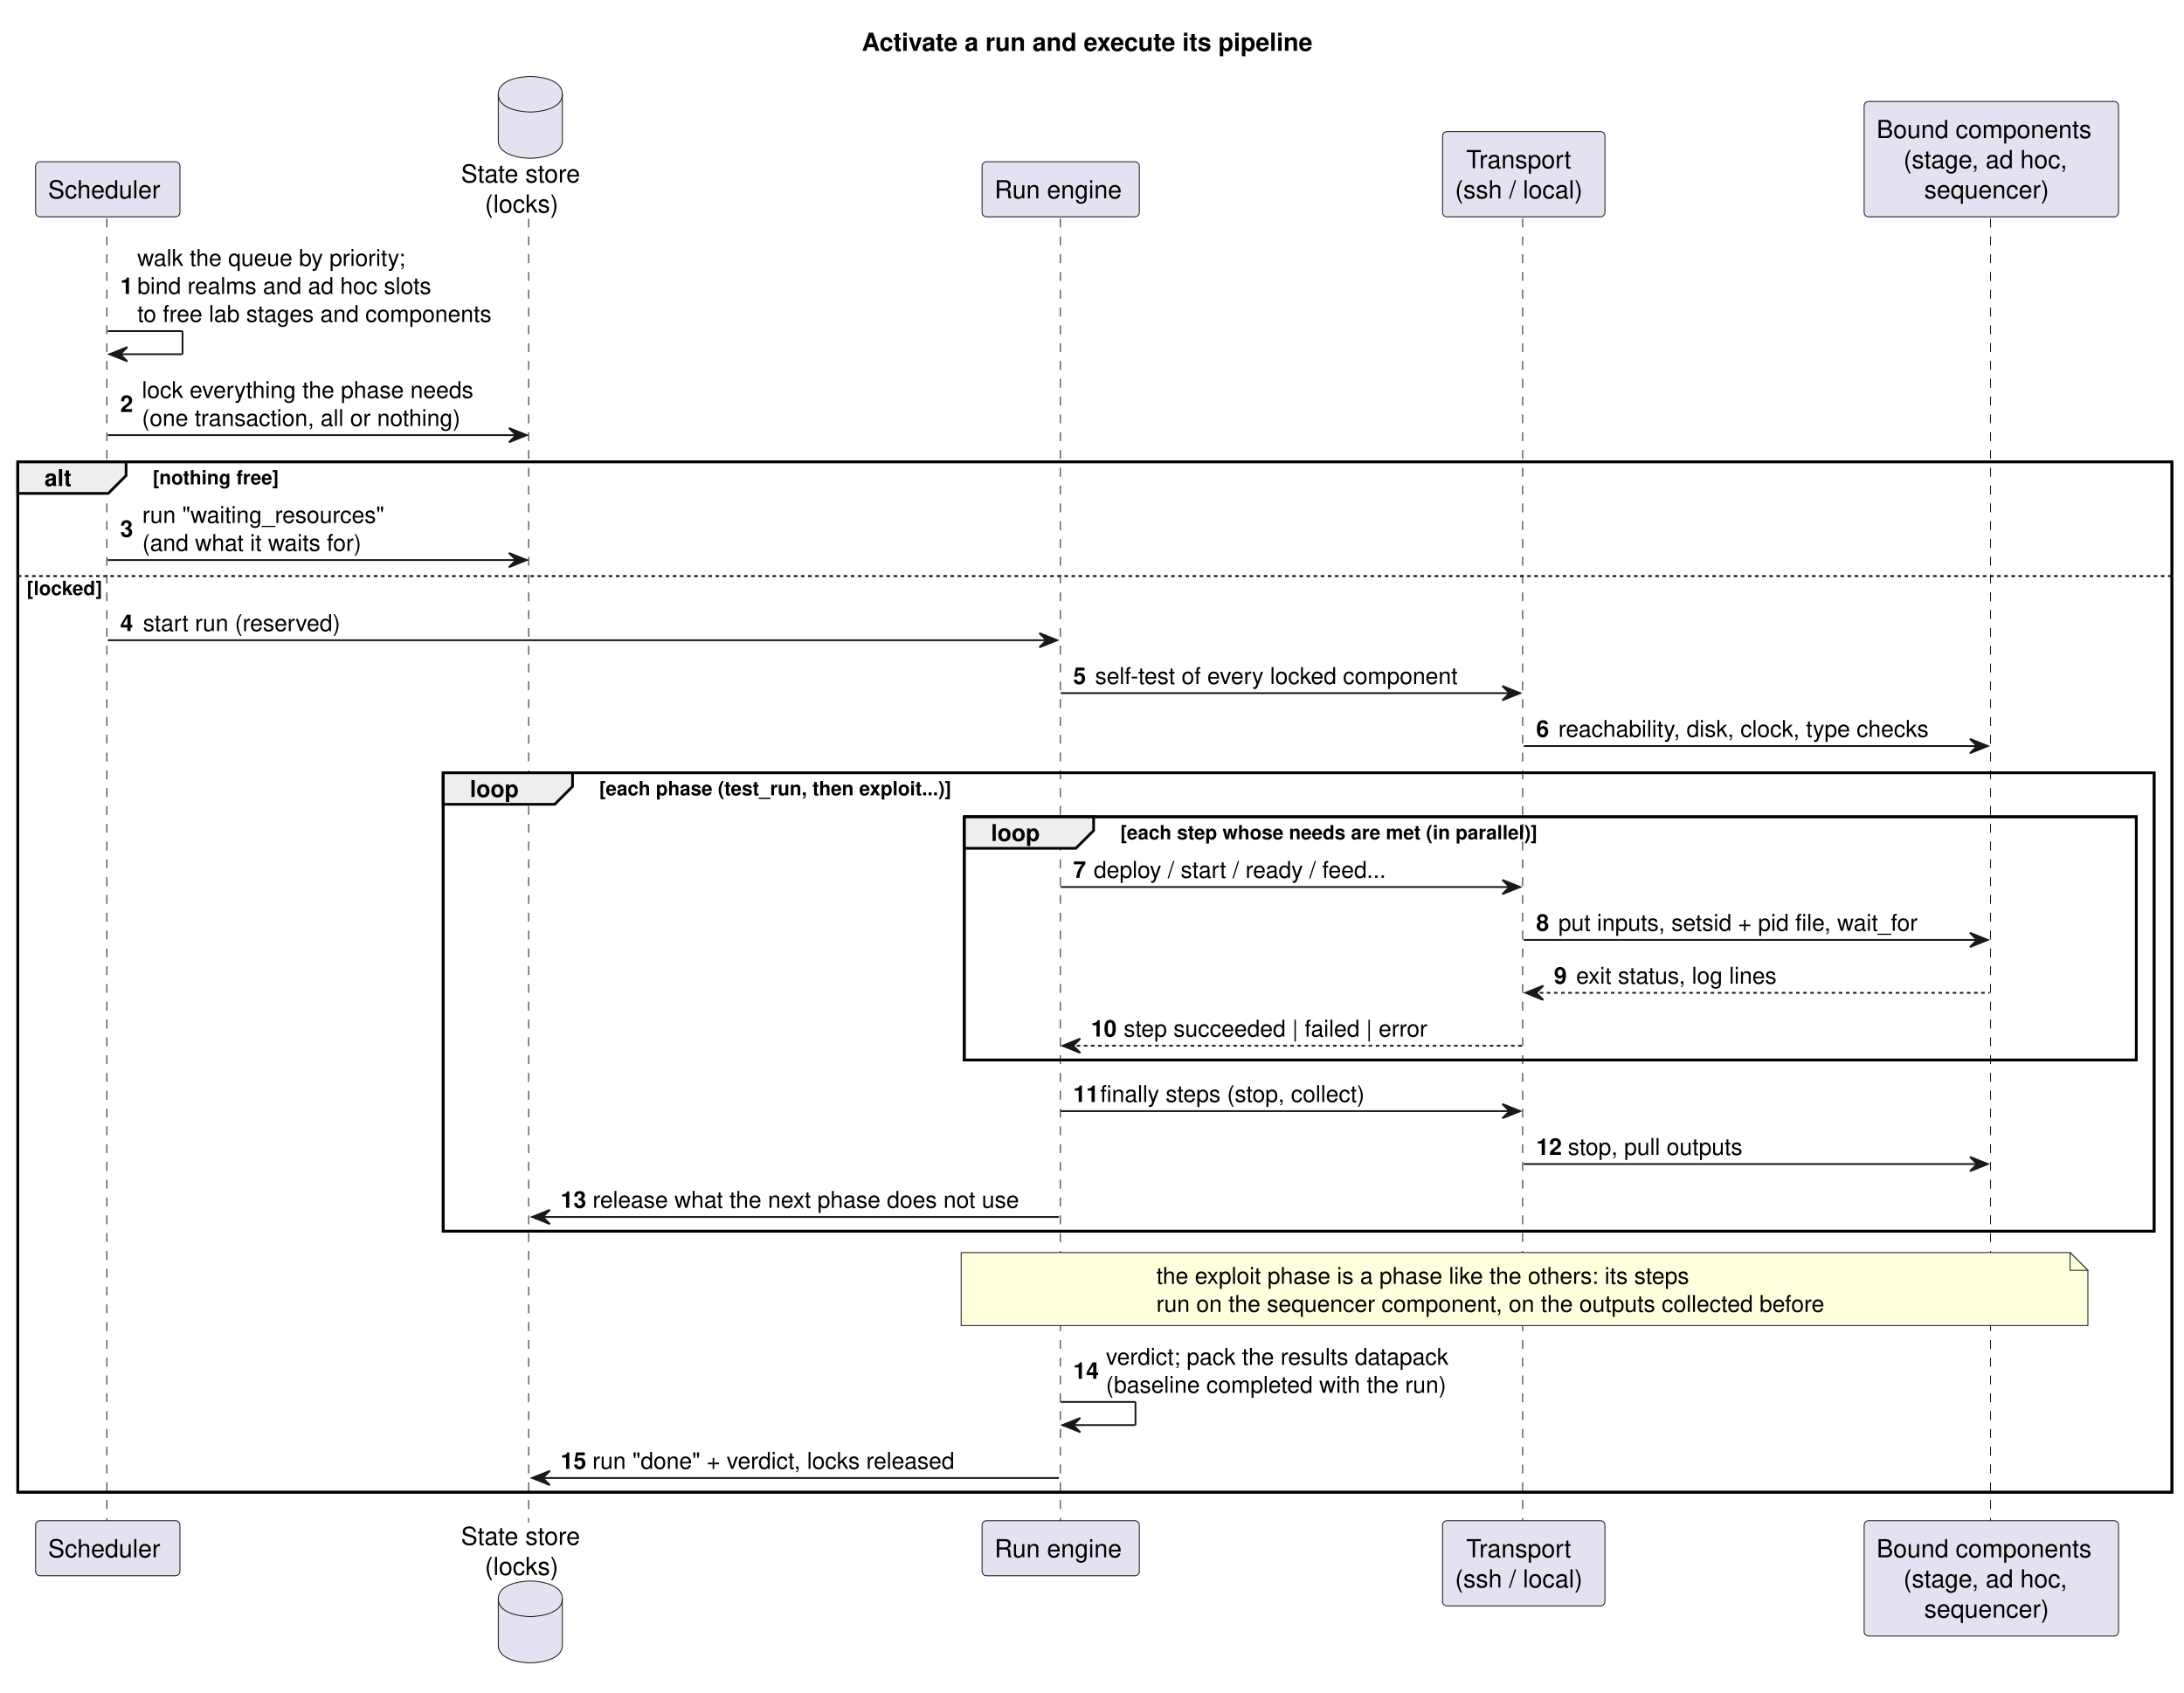
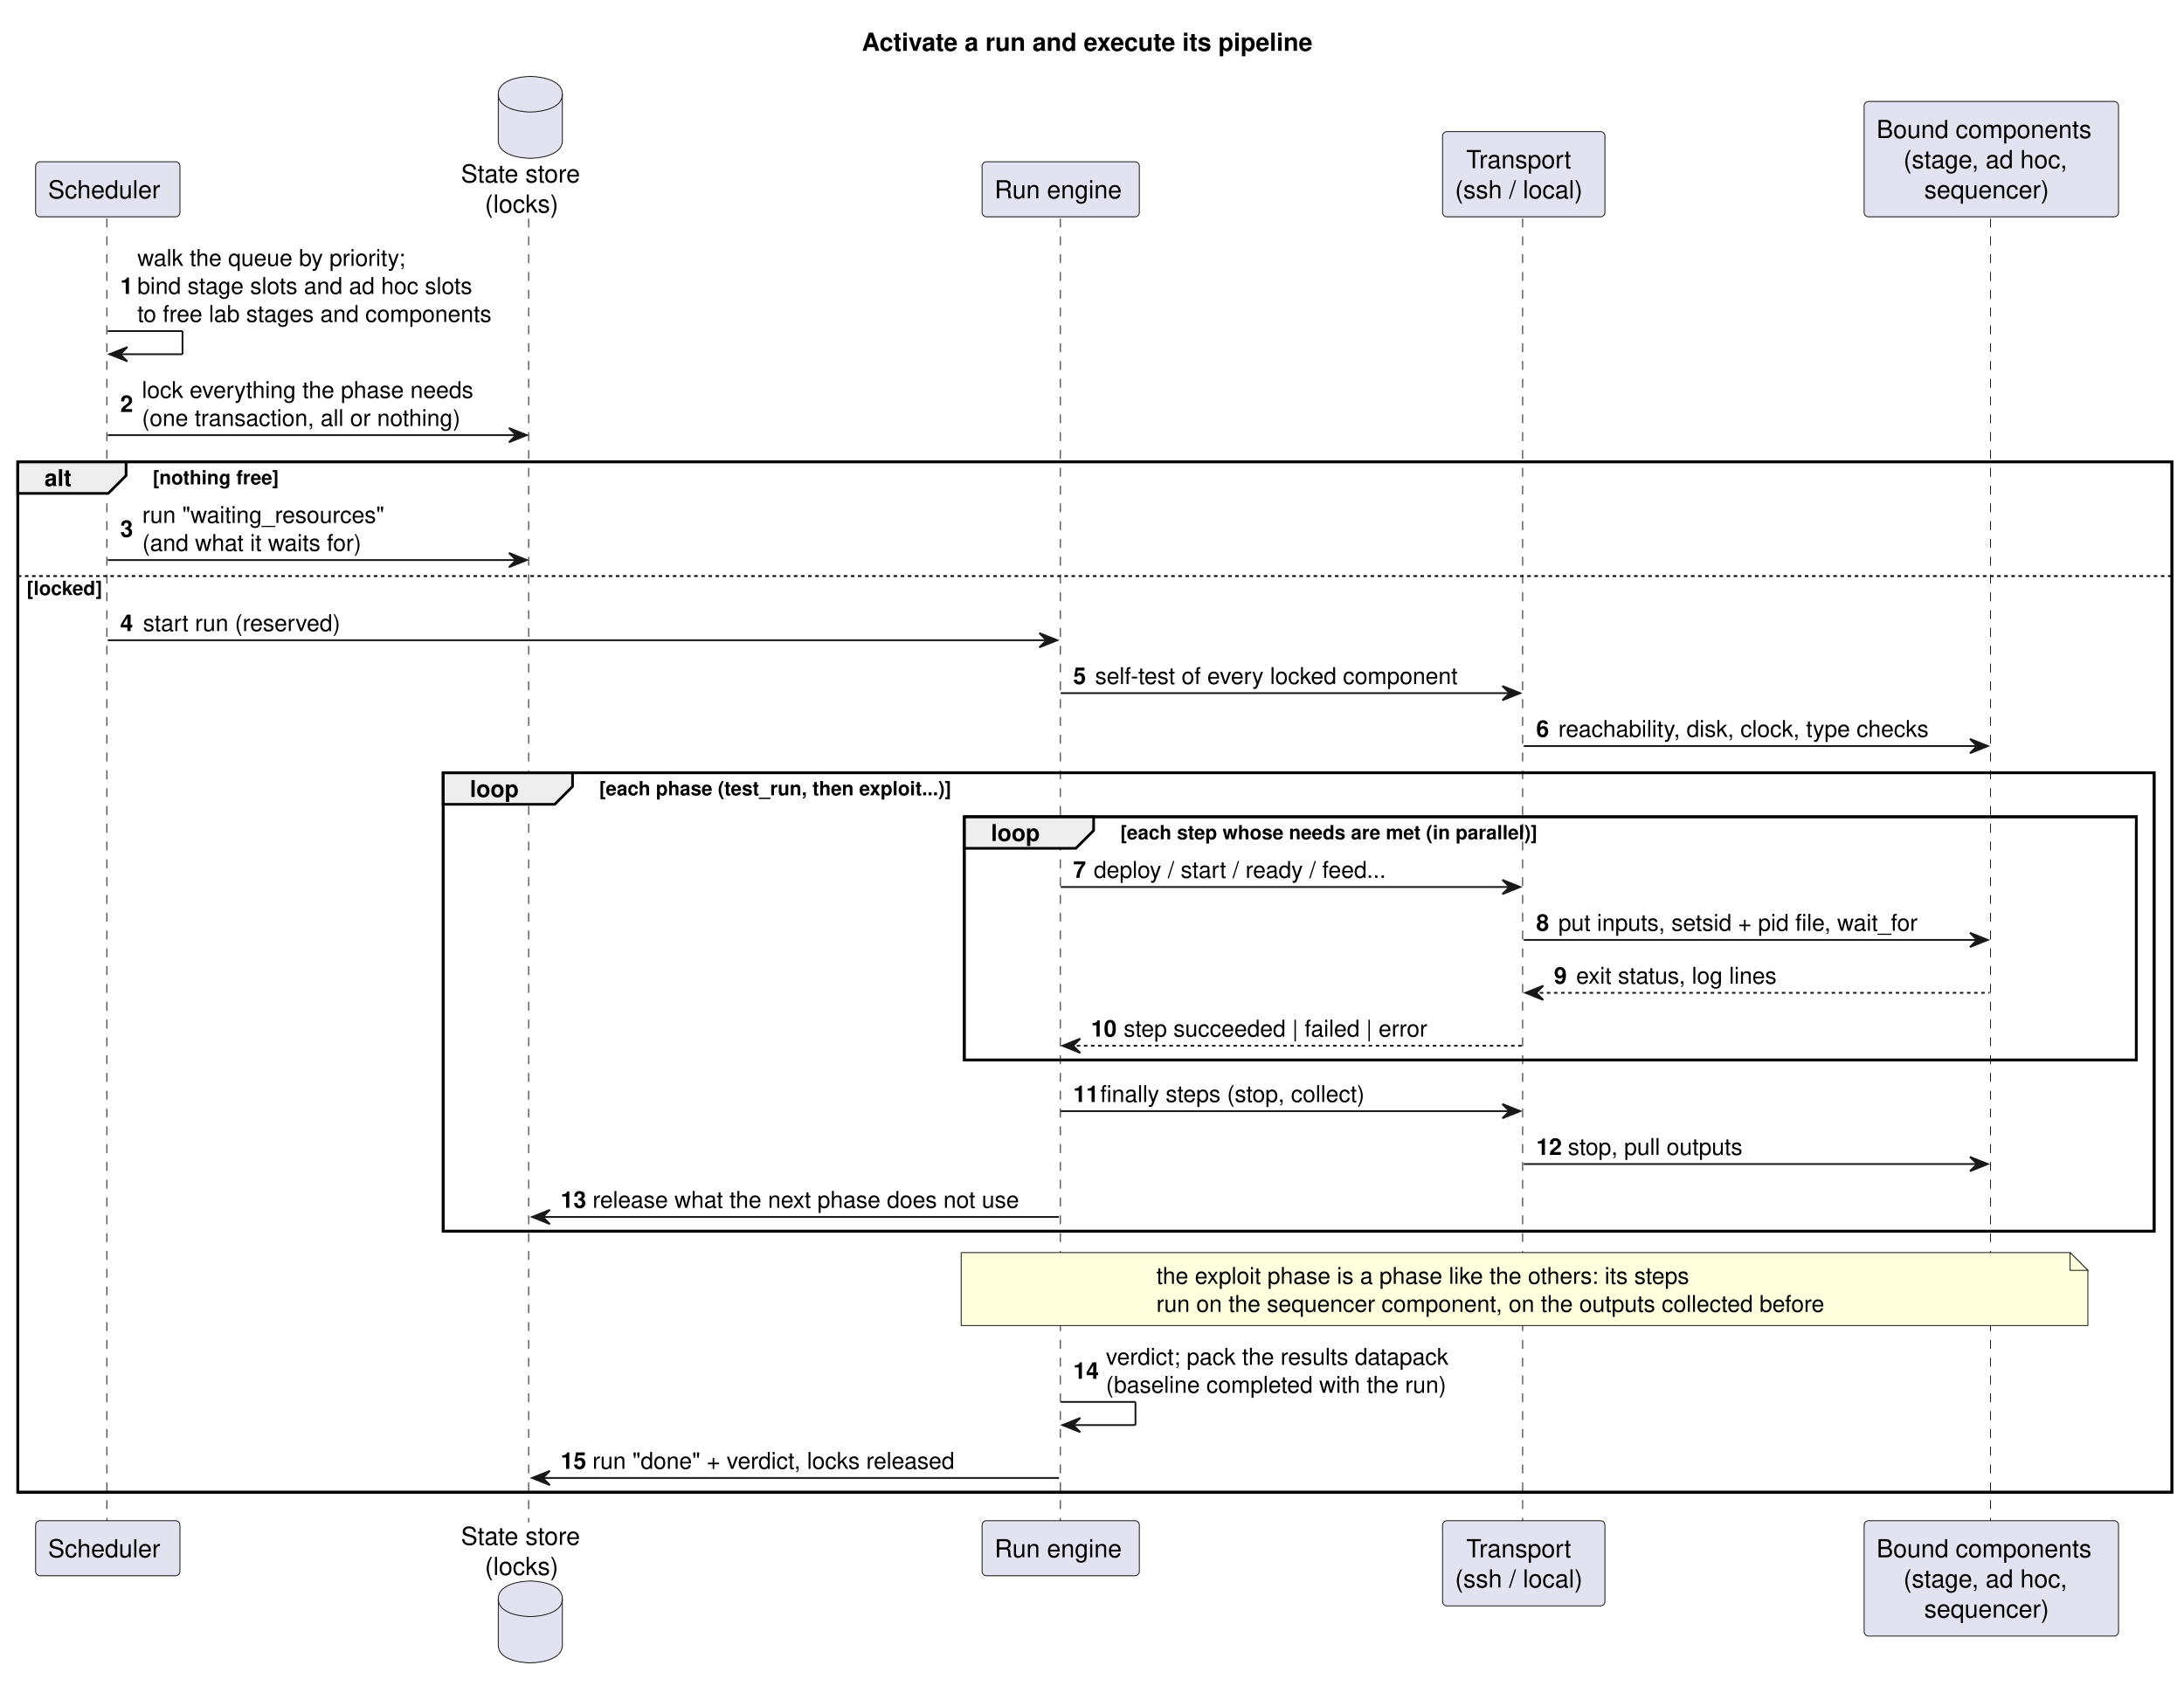
<svg xmlns="http://www.w3.org/2000/svg" contentStyleType="text/css" data-diagram-type="SEQUENCE" height="951px" preserveAspectRatio="none" style="width:1227px;height:951px;background:#FFFFFF;" version="1.1" viewBox="0 0 1227 951" width="1227px" zoomAndPan="magnify">
  <defs />
  <g>
    <text fill="#000000" font-family="Helvetica" font-size="14" font-weight="bold" lengthAdjust="spacing" textLength="260.832" x="484.191" y="28.562">Activate a run and execute its pipeline</text>
    <rect fill="none" height="578.899" style="stroke:#000000;stroke-width:1.5;" width="1210.214" x="10" y="259.466" />
    <rect fill="none" height="257.565" style="stroke:#000000;stroke-width:1.5;" width="961.223" x="248.991" y="434.152" />
    <rect fill="none" height="136.648" style="stroke:#000000;stroke-width:1.5;" width="658.465" x="541.75" y="458.882" />
    <g>
      <rect fill="#000000" fill-opacity="0" height="732.547" width="8" x="56.547" y="122.818" />
      <line style="stroke:#181818;stroke-width:0.5;stroke-dasharray:5,5;" x1="60" x2="60" y1="122.818" y2="855.365" />
    </g>
    <g>
      <rect fill="#000000" fill-opacity="0" height="732.547" width="8" x="293.941" y="122.818" />
      <line style="stroke:#181818;stroke-width:0.5;stroke-dasharray:5,5;" x1="296.991" x2="296.991" y1="122.818" y2="855.365" />
    </g>
    <g>
      <rect fill="#000000" fill-opacity="0" height="732.547" width="8" x="591.92" y="122.818" />
      <line style="stroke:#181818;stroke-width:0.5;stroke-dasharray:5,5;" x1="595.75" x2="595.75" y1="122.818" y2="855.365" />
    </g>
    <g>
      <rect fill="#000000" fill-opacity="0" height="732.547" width="8" x="852.054" y="122.818" />
      <line style="stroke:#181818;stroke-width:0.5;stroke-dasharray:5,5;" x1="855.441" x2="855.441" y1="122.818" y2="855.365" />
    </g>
    <g>
      <rect fill="#000000" fill-opacity="0" height="732.547" width="8" x="1114.758" y="122.818" />
      <line style="stroke:#181818;stroke-width:0.5;stroke-dasharray:5,5;" x1="1118.302" x2="1118.302" y1="122.818" y2="855.365" />
    </g>
    <g class="participant participant-head" data-participant="sched">
      <rect fill="#E2E2F0" height="30.939" rx="2.5" ry="2.5" style="stroke:#181818;stroke-width:0.5;" width="81.095" x="20" y="90.879" />
      <text fill="#000000" font-family="Helvetica" font-size="14" lengthAdjust="spacing" textLength="67.095" x="27" y="111.441">Scheduler</text>
    </g>
    <g class="participant participant-tail" data-participant="sched">
      <rect fill="#E2E2F0" height="30.939" rx="2.5" ry="2.5" style="stroke:#181818;stroke-width:0.5;" width="81.095" x="20" y="854.365" />
      <text fill="#000000" font-family="Helvetica" font-size="14" lengthAdjust="spacing" textLength="67.095" x="27" y="874.928">Scheduler</text>
    </g>
    <g class="participant participant-head" data-participant="store">
      <text fill="#000000" font-family="Helvetica" font-size="14" lengthAdjust="spacing" textLength="71.9" x="258.991" y="102.502">State store</text>
      <text fill="#000000" font-family="Helvetica" font-size="14" lengthAdjust="spacing" textLength="45.069" x="272.407" y="119.441">(locks)</text>
      <path d="M279.941,52.94 C279.941,42.94 297.941,42.94 297.941,42.94 C297.941,42.94 315.941,42.94 315.941,52.94 L315.941,78.939 C315.941,88.939 297.941,88.939 297.941,88.939 C297.941,88.939 279.941,88.939 279.941,78.939 L279.941,52.94" fill="#E2E2F0" style="stroke:#181818;stroke-width:0.5;" />
      <path d="M279.941,52.94 C279.941,62.94 297.941,62.94 297.941,62.94 C297.941,62.94 315.941,62.94 315.941,52.94" fill="none" style="stroke:#181818;stroke-width:0.5;" />
    </g>
    <g class="participant participant-tail" data-participant="store">
      <text fill="#000000" font-family="Helvetica" font-size="14" lengthAdjust="spacing" textLength="71.9" x="258.991" y="867.928">State store</text>
      <text fill="#000000" font-family="Helvetica" font-size="14" lengthAdjust="spacing" textLength="45.069" x="272.407" y="884.867">(locks)</text>
      <path d="M279.941,898.244 C279.941,888.244 297.941,888.244 297.941,888.244 C297.941,888.244 315.941,888.244 315.941,898.244 L315.941,924.244 C315.941,934.244 297.941,934.244 297.941,934.244 C297.941,934.244 279.941,934.244 279.941,924.244 L279.941,898.244" fill="#E2E2F0" style="stroke:#181818;stroke-width:0.5;" />
      <path d="M279.941,898.244 C279.941,908.244 297.941,908.244 297.941,908.244 C297.941,908.244 315.941,908.244 315.941,898.244" fill="none" style="stroke:#181818;stroke-width:0.5;" />
    </g>
    <g class="participant participant-head" data-participant="engine">
      <rect fill="#E2E2F0" height="30.939" rx="2.5" ry="2.5" style="stroke:#181818;stroke-width:0.5;" width="88.341" x="551.75" y="90.879" />
      <text fill="#000000" font-family="Helvetica" font-size="14" lengthAdjust="spacing" textLength="74.341" x="558.75" y="111.441">Run engine</text>
    </g>
    <g class="participant participant-tail" data-participant="engine">
      <rect fill="#E2E2F0" height="30.939" rx="2.5" ry="2.5" style="stroke:#181818;stroke-width:0.5;" width="88.341" x="551.75" y="854.365" />
      <text fill="#000000" font-family="Helvetica" font-size="14" lengthAdjust="spacing" textLength="74.341" x="558.75" y="874.928">Run engine</text>
    </g>
    <g class="participant participant-head" data-participant="tr">
      <rect fill="#E2E2F0" height="47.879" rx="2.5" ry="2.5" style="stroke:#181818;stroke-width:0.5;" width="91.226" x="810.441" y="73.939" />
      <text fill="#000000" font-family="Helvetica" font-size="14" lengthAdjust="spacing" textLength="64.647" x="823.73" y="94.502">Transport</text>
      <text fill="#000000" font-family="Helvetica" font-size="14" lengthAdjust="spacing" textLength="77.226" x="817.441" y="111.441">(ssh / local)</text>
    </g>
    <g class="participant participant-tail" data-participant="tr">
      <rect fill="#E2E2F0" height="47.879" rx="2.5" ry="2.5" style="stroke:#181818;stroke-width:0.5;" width="91.226" x="810.441" y="854.365" />
      <text fill="#000000" font-family="Helvetica" font-size="14" lengthAdjust="spacing" textLength="64.647" x="823.73" y="874.928">Transport</text>
      <text fill="#000000" font-family="Helvetica" font-size="14" lengthAdjust="spacing" textLength="77.226" x="817.441" y="891.867">(ssh / local)</text>
    </g>
    <g class="participant participant-head" data-participant="comp">
      <rect fill="#E2E2F0" height="64.818" rx="2.5" ry="2.5" style="stroke:#181818;stroke-width:0.5;" width="142.912" x="1047.302" y="57" />
      <text fill="#000000" font-family="Helvetica" font-size="14" lengthAdjust="spacing" textLength="128.912" x="1054.302" y="77.562">Bound components</text>
      <text fill="#000000" font-family="Helvetica" font-size="14" lengthAdjust="spacing" textLength="98.731" x="1069.393" y="94.502">(stage, ad hoc,</text>
      <text fill="#000000" font-family="Helvetica" font-size="14" lengthAdjust="spacing" textLength="75.373" x="1081.072" y="111.441">sequencer)</text>
    </g>
    <g class="participant participant-tail" data-participant="comp">
      <rect fill="#E2E2F0" height="64.818" rx="2.5" ry="2.5" style="stroke:#181818;stroke-width:0.5;" width="142.912" x="1047.302" y="854.365" />
      <text fill="#000000" font-family="Helvetica" font-size="14" lengthAdjust="spacing" textLength="128.912" x="1054.302" y="874.928">Bound components</text>
      <text fill="#000000" font-family="Helvetica" font-size="14" lengthAdjust="spacing" textLength="98.731" x="1069.393" y="891.867">(stage, ad hoc,</text>
      <text fill="#000000" font-family="Helvetica" font-size="14" lengthAdjust="spacing" textLength="75.373" x="1081.072" y="908.807">sequencer)</text>
    </g>
    <g class="message" data-participant-1="sched" data-participant-2="sched">
      <line style="stroke:#181818;stroke-width:1;" x1="60.547" x2="102.547" y1="186.007" y2="186.007" />
      <line style="stroke:#181818;stroke-width:1;" x1="102.547" x2="102.547" y1="186.007" y2="199.007" />
      <line style="stroke:#181818;stroke-width:1;" x1="61.547" x2="102.547" y1="199.007" y2="199.007" />
      <polygon fill="#181818" points="71.547,195.007,61.547,199.007,71.547,203.007,67.547,199.007" style="stroke:#181818;stroke-width:1;" />
      <text fill="#000000" font-family="Helvetica" font-size="13" font-weight="bold" lengthAdjust="spacing" textLength="5.605" x="67.547" y="165.142">1</text>
      <text fill="#000000" font-family="Helvetica" font-size="13" lengthAdjust="spacing" textLength="163.446" x="77.152" y="149.412">walk the queue by priority;</text>
-       <text fill="#000000" font-family="Helvetica" font-size="13" lengthAdjust="spacing" textLength="176.23" x="77.152" y="165.142">bind realms and ad hoc slots</text>
+       <text fill="#000000" font-family="Helvetica" font-size="13" lengthAdjust="spacing" textLength="201.602" x="77.152" y="165.142">bind stage slots and ad hoc slots</text>
      <text fill="#000000" font-family="Helvetica" font-size="13" lengthAdjust="spacing" textLength="213.789" x="77.152" y="180.871">to free lab stages and components</text>
    </g>
    <g class="message" data-participant-1="sched" data-participant-2="store">
      <polygon fill="#181818" points="285.941,240.466,295.941,244.466,285.941,248.466,289.941,244.466" style="stroke:#181818;stroke-width:1;" />
      <line style="stroke:#181818;stroke-width:1;" x1="60.547" x2="291.941" y1="244.466" y2="244.466" />
      <text fill="#000000" font-family="Helvetica" font-size="13" font-weight="bold" lengthAdjust="spacing" textLength="8.188" x="67.547" y="231.465">2</text>
      <text fill="#000000" font-family="Helvetica" font-size="13" lengthAdjust="spacing" textLength="200.103" x="79.736" y="223.601">lock everything the phase needs</text>
      <text fill="#000000" font-family="Helvetica" font-size="13" lengthAdjust="spacing" textLength="192.004" x="79.736" y="239.33">(one transaction, all or nothing)</text>
    </g>
    <path d="M10,259.466 L70.831,259.466 L70.831,267.195 L60.831,277.195 L10,277.195 L10,259.466" fill="#EEEEEE" style="stroke:#000000;stroke-width:1.5;" />
    <rect fill="none" height="578.899" style="stroke:#000000;stroke-width:1.5;" width="1210.214" x="10" y="259.466" />
    <text fill="#000000" font-family="Helvetica" font-size="13" font-weight="bold" lengthAdjust="spacing" textLength="15.831" x="25" y="273.06">alt</text>
    <text fill="#000000" font-family="Helvetica" font-size="11" font-weight="bold" lengthAdjust="spacing" textLength="74.11" x="85.831" y="272.122">[nothing free]</text>
    <g class="message" data-participant-1="sched" data-participant-2="store">
      <polygon fill="#181818" points="285.941,310.654,295.941,314.654,285.941,318.654,289.941,314.654" style="stroke:#181818;stroke-width:1;" />
      <line style="stroke:#181818;stroke-width:1;" x1="60.547" x2="291.941" y1="314.654" y2="314.654" />
      <text fill="#000000" font-family="Helvetica" font-size="13" font-weight="bold" lengthAdjust="spacing" textLength="8.392" x="67.547" y="301.654">3</text>
      <text fill="#000000" font-family="Helvetica" font-size="13" lengthAdjust="spacing" textLength="147.678" x="79.939" y="293.789">run "waiting_resources"</text>
      <text fill="#000000" font-family="Helvetica" font-size="13" lengthAdjust="spacing" textLength="134.031" x="79.939" y="309.519">(and what it waits for)</text>
    </g>
    <line style="stroke:#000000;stroke-width:1;stroke-dasharray:2,2;" x1="10" x2="1220.214" y1="323.654" y2="323.654" />
    <text fill="#000000" font-family="Helvetica" font-size="11" font-weight="bold" lengthAdjust="spacing" textLength="44.36" x="15" y="334.31">[locked]</text>
    <g class="message" data-participant-1="sched" data-participant-2="engine">
      <polygon fill="#181818" points="583.92,355.693,593.92,359.693,583.92,363.693,587.92,359.693" style="stroke:#181818;stroke-width:1;" />
      <line style="stroke:#181818;stroke-width:1;" x1="60.547" x2="589.92" y1="359.693" y2="359.693" />
      <text fill="#000000" font-family="Helvetica" font-size="13" font-weight="bold" lengthAdjust="spacing" textLength="8.791" x="67.547" y="354.558">4</text>
      <text fill="#000000" font-family="Helvetica" font-size="13" lengthAdjust="spacing" textLength="119.272" x="80.339" y="354.558">start run (reserved)</text>
    </g>
    <g class="message" data-participant-1="engine" data-participant-2="tr">
      <polygon fill="#181818" points="844.054,385.423,854.054,389.423,844.054,393.423,848.054,389.423" style="stroke:#181818;stroke-width:1;" />
      <line style="stroke:#181818;stroke-width:1;" x1="595.92" x2="850.054" y1="389.423" y2="389.423" />
      <text fill="#000000" font-family="Helvetica" font-size="13" font-weight="bold" lengthAdjust="spacing" textLength="8.309" x="602.92" y="384.287">5</text>
      <text fill="#000000" font-family="Helvetica" font-size="13" lengthAdjust="spacing" textLength="223.825" x="615.229" y="384.287">self-test of every locked component</text>
    </g>
    <g class="message" data-participant-1="tr" data-participant-2="comp">
      <polygon fill="#181818" points="1106.758,415.152,1116.758,419.152,1106.758,423.152,1110.758,419.152" style="stroke:#181818;stroke-width:1;" />
      <line style="stroke:#181818;stroke-width:1;" x1="856.054" x2="1112.758" y1="419.152" y2="419.152" />
      <text fill="#000000" font-family="Helvetica" font-size="13" font-weight="bold" lengthAdjust="spacing" textLength="8.442" x="863.054" y="414.017">6</text>
      <text fill="#000000" font-family="Helvetica" font-size="13" lengthAdjust="spacing" textLength="226.262" x="875.496" y="414.017">reachability, disk, clock, type checks</text>
    </g>
    <path d="M248.991,434.152 L321.654,434.152 L321.654,441.882 L311.654,451.882 L248.991,451.882 L248.991,434.152" fill="#EEEEEE" style="stroke:#000000;stroke-width:1.5;" />
    <rect fill="none" height="257.565" style="stroke:#000000;stroke-width:1.5;" width="961.223" x="248.991" y="434.152" />
    <text fill="#000000" font-family="Helvetica" font-size="13" font-weight="bold" lengthAdjust="spacing" textLength="27.663" x="263.991" y="447.746">loop</text>
    <text fill="#000000" font-family="Helvetica" font-size="11" font-weight="bold" lengthAdjust="spacing" textLength="205.906" x="336.654" y="446.809">[each phase (test_run, then exploit...)]</text>
    <path d="M541.75,458.882 L614.413,458.882 L614.413,466.611 L604.413,476.611 L541.75,476.611 L541.75,458.882" fill="#EEEEEE" style="stroke:#000000;stroke-width:1.5;" />
    <rect fill="none" height="136.648" style="stroke:#000000;stroke-width:1.5;" width="658.465" x="541.75" y="458.882" />
    <text fill="#000000" font-family="Helvetica" font-size="13" font-weight="bold" lengthAdjust="spacing" textLength="27.663" x="556.75" y="472.476">loop</text>
    <text fill="#000000" font-family="Helvetica" font-size="11" font-weight="bold" lengthAdjust="spacing" textLength="241.012" x="629.413" y="471.538">[each step whose needs are met (in parallel)]</text>
    <g class="message" data-participant-1="engine" data-participant-2="tr">
      <polygon fill="#181818" points="844.054,494.341,854.054,498.341,844.054,502.341,848.054,498.341" style="stroke:#181818;stroke-width:1;" />
      <line style="stroke:#181818;stroke-width:1;" x1="595.92" x2="850.054" y1="498.341" y2="498.341" />
      <text fill="#000000" font-family="Helvetica" font-size="13" font-weight="bold" lengthAdjust="spacing" textLength="7.56" x="602.92" y="493.205">7</text>
      <text fill="#000000" font-family="Helvetica" font-size="13" lengthAdjust="spacing" textLength="179.505" x="614.48" y="493.205">deploy / start / ready / feed...</text>
    </g>
    <g class="message" data-participant-1="tr" data-participant-2="comp">
      <polygon fill="#181818" points="1106.758,524.07,1116.758,528.07,1106.758,532.07,1110.758,528.07" style="stroke:#181818;stroke-width:1;" />
      <line style="stroke:#181818;stroke-width:1;" x1="856.054" x2="1112.758" y1="528.07" y2="528.07" />
      <text fill="#000000" font-family="Helvetica" font-size="13" font-weight="bold" lengthAdjust="spacing" textLength="8.461" x="863.054" y="522.935">8</text>
      <text fill="#000000" font-family="Helvetica" font-size="13" lengthAdjust="spacing" textLength="218.708" x="875.515" y="522.935">put inputs, setsid + pid file, wait_for</text>
    </g>
    <g class="message" data-participant-1="comp" data-participant-2="tr">
      <polygon fill="#181818" points="867.054,553.8,857.054,557.8,867.054,561.8,863.054,557.8" style="stroke:#181818;stroke-width:1;" />
      <line style="stroke:#181818;stroke-width:1;stroke-dasharray:2,2;" x1="861.054" x2="1117.758" y1="557.8" y2="557.8" />
      <text fill="#000000" font-family="Helvetica" font-size="13" font-weight="bold" lengthAdjust="spacing" textLength="8.442" x="873.054" y="552.664">9</text>
      <text fill="#000000" font-family="Helvetica" font-size="13" lengthAdjust="spacing" textLength="121.342" x="885.496" y="552.664">exit status, log lines</text>
    </g>
    <g class="message" data-participant-1="tr" data-participant-2="engine">
      <polygon fill="#181818" points="606.92,583.529,596.92,587.529,606.92,591.529,602.92,587.529" style="stroke:#181818;stroke-width:1;" />
      <line style="stroke:#181818;stroke-width:1;stroke-dasharray:2,2;" x1="600.92" x2="855.054" y1="587.529" y2="587.529" />
      <text fill="#000000" font-family="Helvetica" font-size="13" font-weight="bold" lengthAdjust="spacing" textLength="14.371" x="612.92" y="582.394">10</text>
      <text fill="#000000" font-family="Helvetica" font-size="13" lengthAdjust="spacing" textLength="185.644" x="631.291" y="582.394">step succeeded | failed | error</text>
    </g>
    <g class="message" data-participant-1="engine" data-participant-2="tr">
      <polygon fill="#181818" points="844.054,620.259,854.054,624.259,844.054,628.259,848.054,624.259" style="stroke:#181818;stroke-width:1;" />
      <line style="stroke:#181818;stroke-width:1;" x1="595.92" x2="850.054" y1="624.259" y2="624.259" />
      <text fill="#000000" font-family="Helvetica" font-size="13" font-weight="bold" lengthAdjust="spacing" textLength="11.21" x="602.92" y="619.123">11</text>
      <text fill="#000000" font-family="Helvetica" font-size="13" lengthAdjust="spacing" textLength="161.903" x="618.13" y="619.123">finally steps (stop, collect)</text>
    </g>
    <g class="message" data-participant-1="tr" data-participant-2="comp">
      <polygon fill="#181818" points="1106.758,649.988,1116.758,653.988,1106.758,657.988,1110.758,653.988" style="stroke:#181818;stroke-width:1;" />
      <line style="stroke:#181818;stroke-width:1;" x1="856.054" x2="1112.758" y1="653.988" y2="653.988" />
      <text fill="#000000" font-family="Helvetica" font-size="13" font-weight="bold" lengthAdjust="spacing" textLength="13.793" x="863.054" y="648.852">12</text>
      <text fill="#000000" font-family="Helvetica" font-size="13" lengthAdjust="spacing" textLength="106.368" x="880.847" y="648.852">stop, pull outputs</text>
    </g>
    <g class="message" data-participant-1="engine" data-participant-2="store">
      <polygon fill="#181818" points="308.941,679.718,298.941,683.718,308.941,687.718,304.941,683.718" style="stroke:#181818;stroke-width:1;" />
      <line style="stroke:#181818;stroke-width:1;" x1="302.941" x2="594.92" y1="683.718" y2="683.718" />
      <text fill="#000000" font-family="Helvetica" font-size="13" font-weight="bold" lengthAdjust="spacing" textLength="13.997" x="314.941" y="678.582">13</text>
      <text fill="#000000" font-family="Helvetica" font-size="13" lengthAdjust="spacing" textLength="255.982" x="332.938" y="678.582">release what the next phase does not use</text>
    </g>
    <path d="M540,703.718 L540,744.718 L1173,744.718 L1173,713.718 L1163,703.718 L540,703.718" fill="#FEFFDD" style="stroke:#181818;stroke-width:0.5;" />
    <path d="M1163,703.718 L1163,713.718 L1173,713.718 L1163,703.718" fill="#FEFFDD" style="stroke:#181818;stroke-width:0.5;" />
    <text fill="#000000" font-family="Helvetica" font-size="13" lengthAdjust="spacing" textLength="320.271" x="649.663" y="721.312">the exploit phase is a phase like the others: its steps</text>
    <text fill="#000000" font-family="Helvetica" font-size="13" lengthAdjust="spacing" textLength="405.139" x="649.663" y="737.041">run on the sequencer component, on the outputs collected before</text>
    <g class="message" data-participant-1="engine" data-participant-2="engine">
      <line style="stroke:#181818;stroke-width:1;" x1="595.92" x2="637.92" y1="787.636" y2="787.636" />
      <line style="stroke:#181818;stroke-width:1;" x1="637.92" x2="637.92" y1="787.636" y2="800.636" />
      <line style="stroke:#181818;stroke-width:1;" x1="596.92" x2="637.92" y1="800.636" y2="800.636" />
      <polygon fill="#181818" points="606.92,796.636,596.92,800.636,606.92,804.636,602.92,800.636" style="stroke:#181818;stroke-width:1;" />
      <text fill="#000000" font-family="Helvetica" font-size="13" font-weight="bold" lengthAdjust="spacing" textLength="14.396" x="602.92" y="774.635">14</text>
      <text fill="#000000" font-family="Helvetica" font-size="13" lengthAdjust="spacing" textLength="208.375" x="621.316" y="766.77">verdict; pack the results datapack</text>
      <text fill="#000000" font-family="Helvetica" font-size="13" lengthAdjust="spacing" textLength="205.962" x="621.316" y="782.5">(baseline completed with the run)</text>
    </g>
    <g class="message" data-participant-1="engine" data-participant-2="store">
      <polygon fill="#181818" points="308.941,826.365,298.941,830.365,308.941,834.365,304.941,830.365" style="stroke:#181818;stroke-width:1;" />
      <line style="stroke:#181818;stroke-width:1;" x1="302.941" x2="594.92" y1="830.365" y2="830.365" />
      <text fill="#000000" font-family="Helvetica" font-size="13" font-weight="bold" lengthAdjust="spacing" textLength="13.914" x="314.941" y="825.23">15</text>
      <text fill="#000000" font-family="Helvetica" font-size="13" lengthAdjust="spacing" textLength="221.851" x="332.856" y="825.23">run "done" + verdict, locks released</text>
    </g>
  </g>
</svg>
